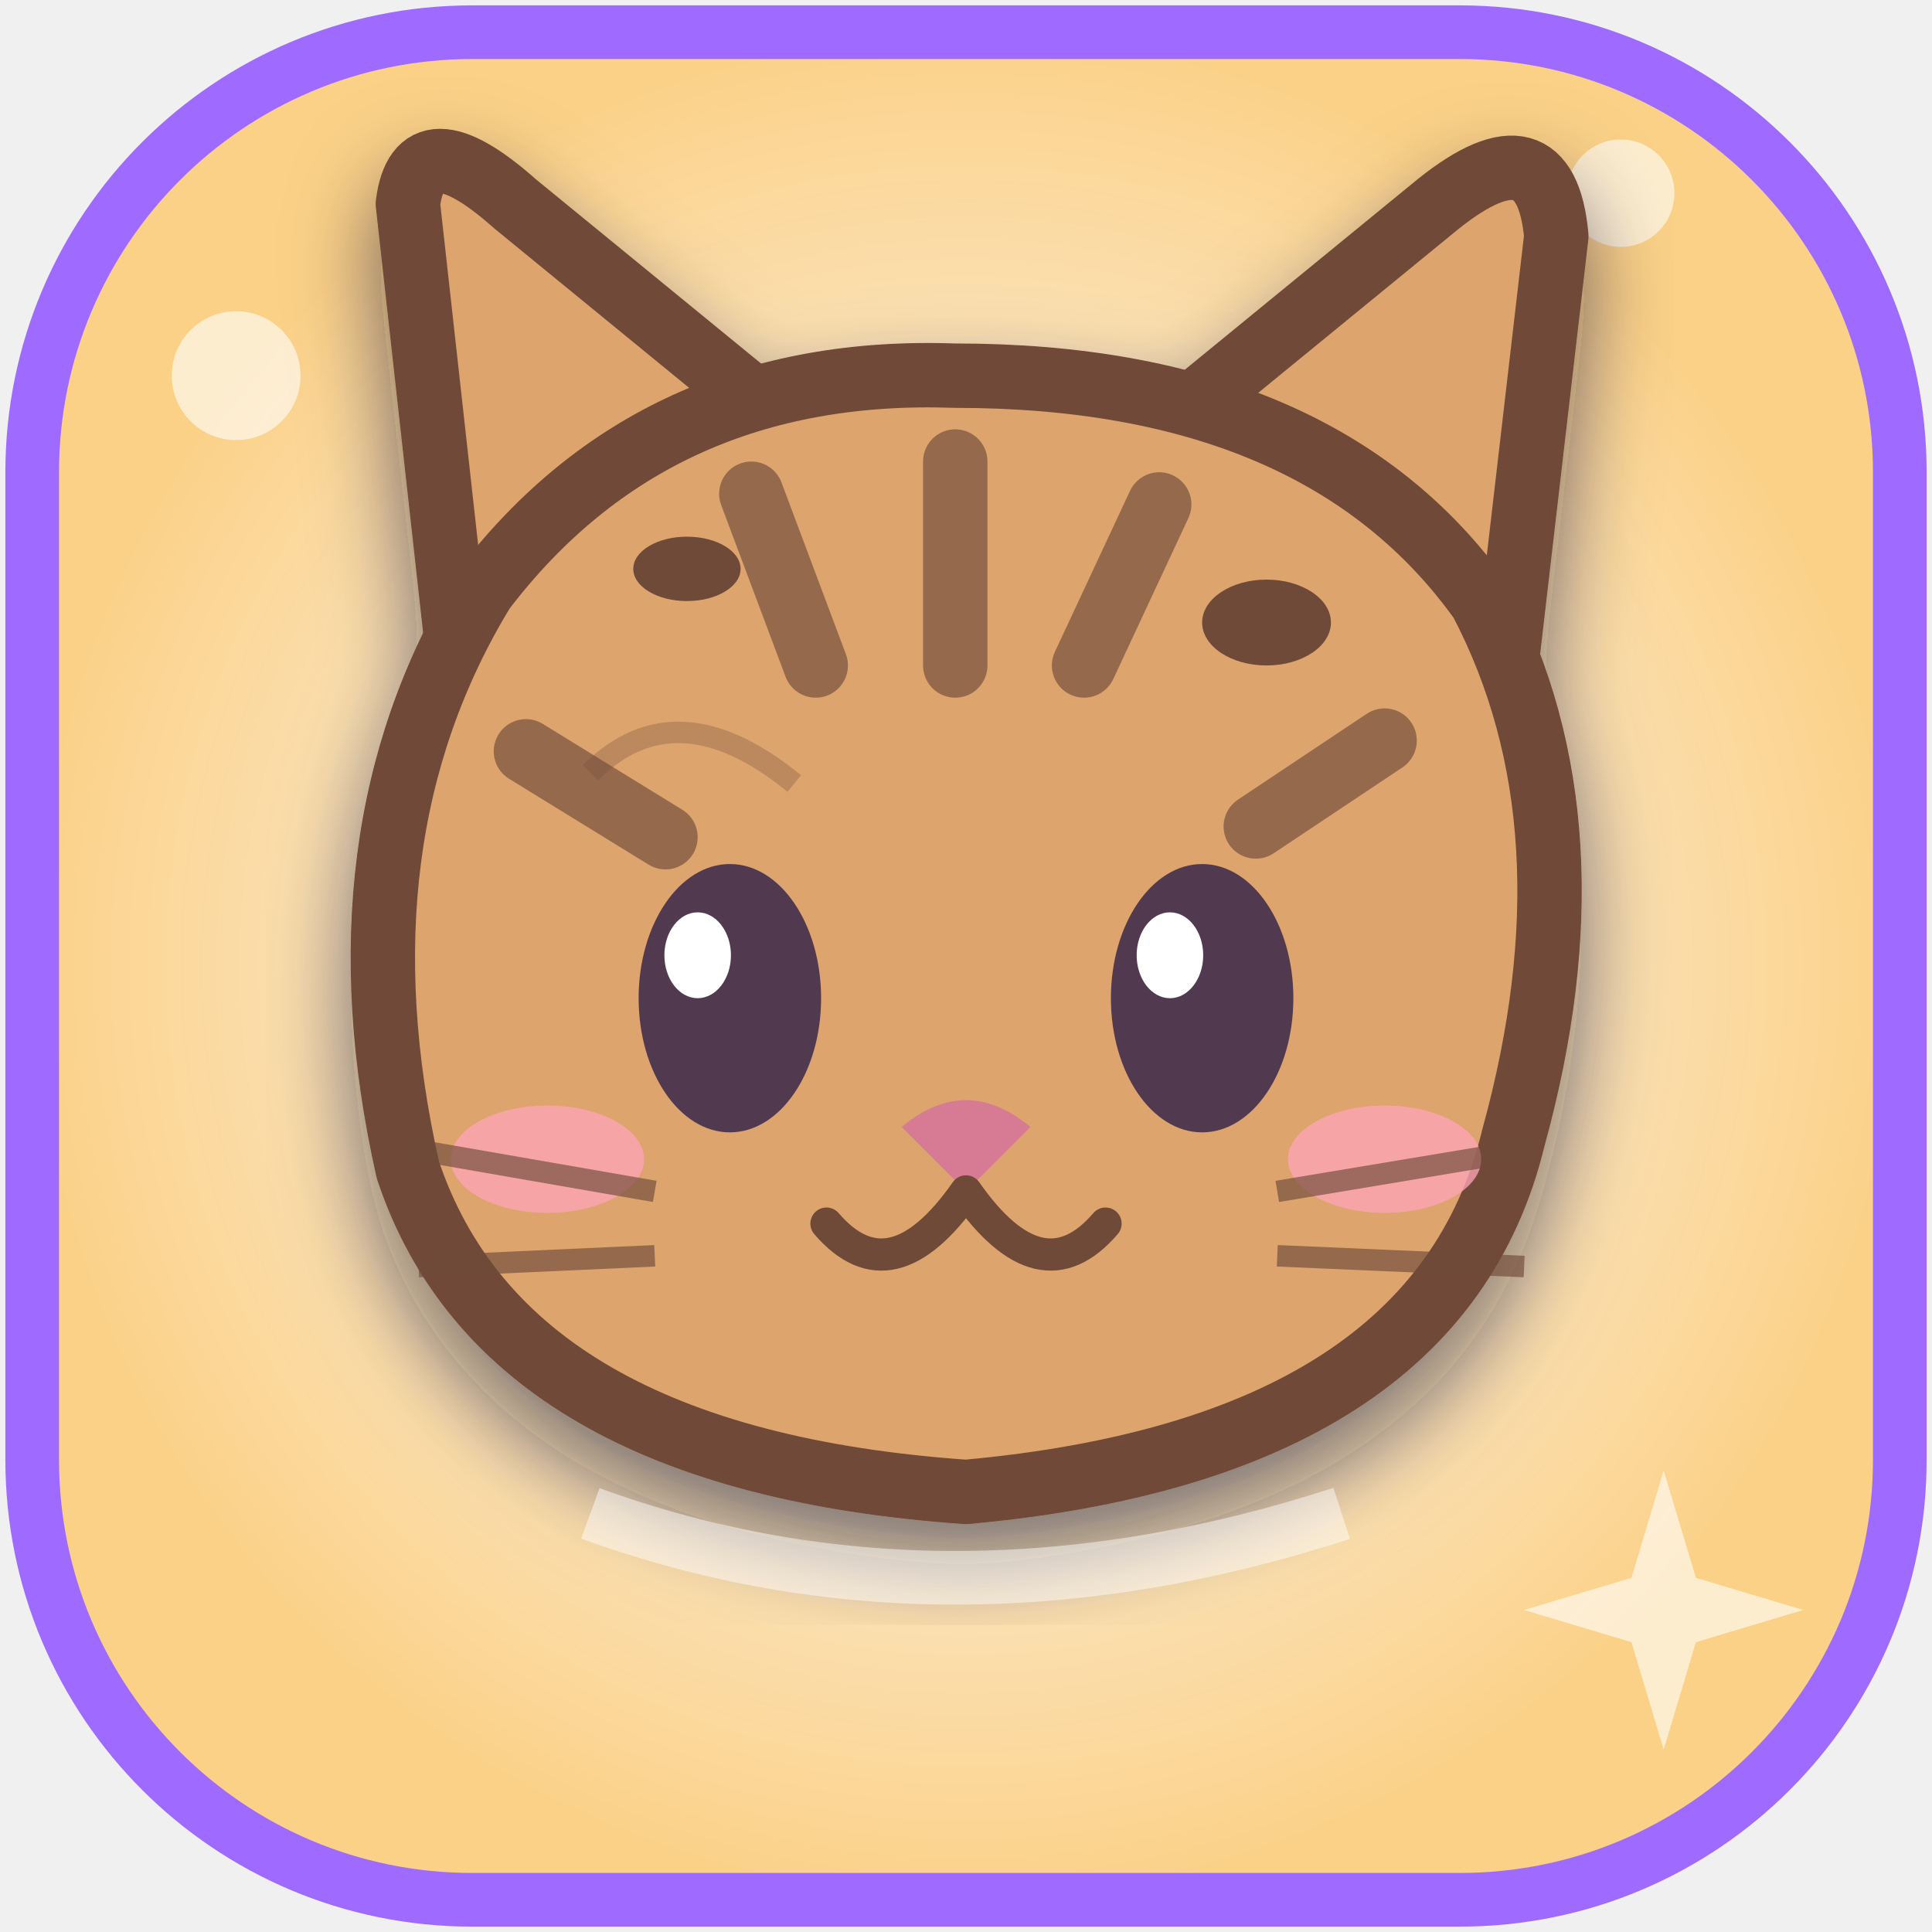
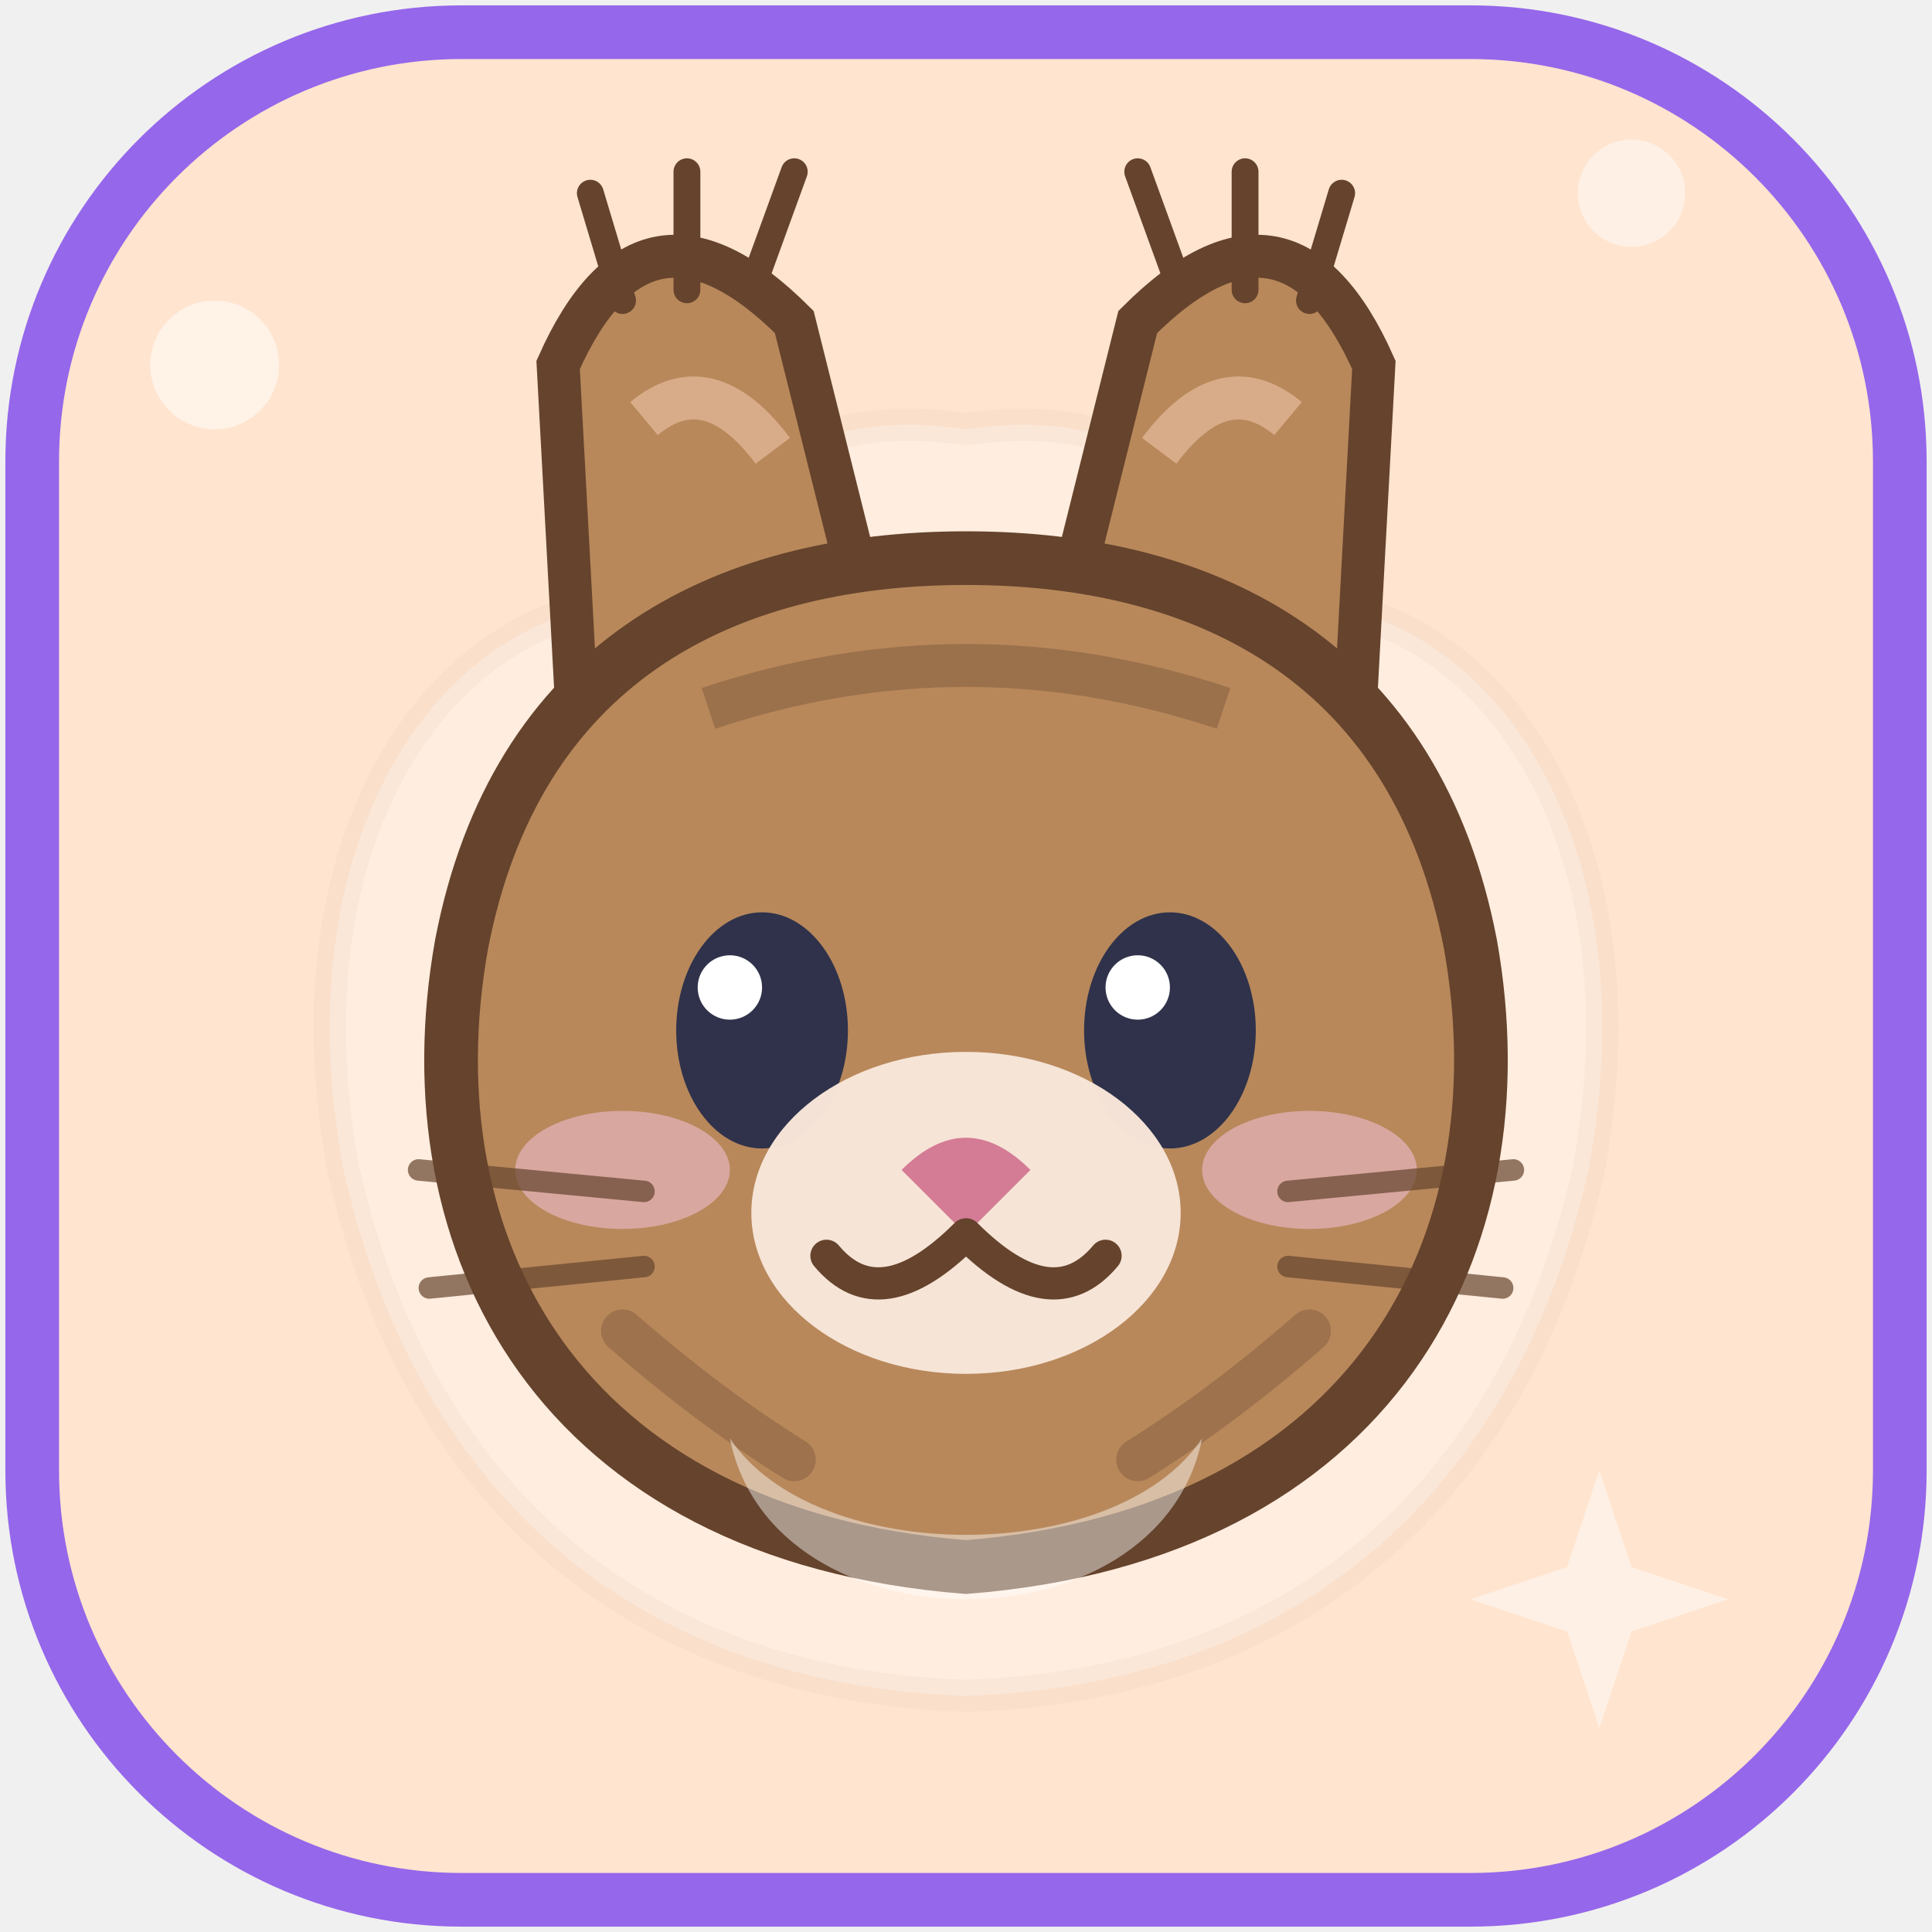
- <svg xmlns="http://www.w3.org/2000/svg" viewBox="0 0 180 180" role="img" aria-label="벵갈 고양이 아바타">
-   <defs>
-     <radialGradient id="bg">
-       <stop stop-color="#fff" stop-opacity=".8" />
-       <stop offset="1" stop-color="#FBD188" />
-     </radialGradient>
-     <filter id="s">
-       <feDropShadow dx="0" dy="4" stdDeviation="4" flood-color="#130938" flood-opacity=".55" />
-     </filter>
-   </defs>
-   <rect x="3" y="3" width="174" height="174" rx="41" fill="url(#bg)" stroke="#9E6AFF" stroke-width="5" />
-   <g opacity=".6" fill="#fff">
-     <circle cx="22" cy="35" r="6" />
-     <circle cx="151" cy="18" r="5" />
-     <path d="M155 137 l3 10 10 3 -10 3 -3 10 -3 -10 -10 -3 10 -3Z" />
-   </g>
-   <g filter="url(#s)" stroke="#704A38" stroke-width="6" stroke-linejoin="round">
-     <path d="M43 64 L38 19 Q39 11 48 19 L70 37 Z" fill="#DDA46E" />
-     <path d="M112 37 L134 19 Q144 11 145 22 L140 65 Z" fill="#DDA46E" />
-     <path d="M45 55 Q61 34 89 35 Q123 35 138 56 Q149 77 141 106 Q134 135 90 139 Q47 136 38 109 Q31 78 45 55 Z" fill="#DDA46E" />
-   </g>
-   <path d="M70 46 l6 16 M89 43 v19 M108 47 l-7 15 M49 70 l13 8 M129 69 l-12 8" fill="none" stroke="#704A38" stroke-width="6" stroke-linecap="round" opacity=".66" />
-   <ellipse cx="64" cy="53" rx="5" ry="3" fill="#704A38" />
-   <ellipse cx="118" cy="58" rx="6" ry="4" fill="#704A38" />
-   <path d="M55 72 Q63 64 74 73" stroke="#704A38" stroke-width="2" fill="none" opacity=".3" />
-   <ellipse cx="68" cy="93" rx="8.5" ry="12.5" fill="#513A4F" />
-   <ellipse cx="112" cy="93" rx="8.5" ry="12.5" fill="#513A4F" />
-   <ellipse cx="65" cy="89" rx="3.1" ry="4" fill="#fff" />
-   <ellipse cx="109" cy="89" rx="3.1" ry="4" fill="#fff" />
-   <ellipse cx="51" cy="108" rx="9" ry="5" fill="#FFA4B7" opacity=".77" />
-   <ellipse cx="129" cy="108" rx="9" ry="5" fill="#FFA4B7" opacity=".77" />
-   <path d="M84 105 Q90 100 96 105 L90 111Z" fill="#D77B95" />
-   <path d="M90 111 Q83 121 77 114 M90 111 Q97 121 103 114" fill="none" stroke="#704A38" stroke-width="3" stroke-linecap="round" />
-   <path d="M61 111 L38 107 M61 117 L39 118 M119 111 L143 107 M119 117 L142 118" fill="none" stroke="#704A38" stroke-width="2" opacity=".66" />
-   <path d="M55 141 Q88 153 125 141" fill="none" stroke="#ffffff" stroke-width="5" opacity=".48" />
+ <svg xmlns="http://www.w3.org/2000/svg" viewBox="0 0 180 180" role="img" aria-label="메인쿤 고양이 아바타">
+   <rect x="3" y="3" width="174" height="174" rx="40" fill="#FFE4CF" stroke="#9567EA" stroke-width="5" />
+   <circle cx="20" cy="34" r="6" fill="#fff" opacity="0.5" />
+   <circle cx="152" cy="18" r="5" fill="#fff" opacity="0.45" />
+   <path d="M149 137 l3 9 9 3 -9 3 -3 9 -3 -9 -9 -3 9 -3z" fill="#fff" opacity="0.45" />
+   <path d="M32 109 C26 77 42 55 62 56 C67 43 77 38 90 40 C103 38 113 43 118 56 C138 55 154 77 148 109 C141 140 120 157 90 158 C60 157 39 140 32 109 Z" fill="#FFFFFF" opacity="0.33" stroke="#65432C" stroke-opacity="0.1" stroke-width="3" />
+   <path d="M54 71 L52 34 Q60 16 74 30 L83 66 Z" fill="#B8885B" stroke="#65432C" stroke-width="4" />
+   <path d="M97 66 L106 30 Q120 16 128 34 L126 71 Z" fill="#B8885B" stroke="#65432C" stroke-width="4" />
+   <path d="M58 28 l-3 -10 m9 9 l0 -11 m6 11 l4 -11" stroke="#65432C" stroke-width="2.5" stroke-linecap="round" />
+   <path d="M122 28 l3 -10 m-9 9 l0 -11 m-6 11 l-4 -11" stroke="#65432C" stroke-width="2.5" stroke-linecap="round" />
+   <path d="M60 39 Q66 34 72 42" stroke="#D9AC89" stroke-width="4" fill="none" />
+   <path d="M120 39 Q114 34 108 42" stroke="#D9AC89" stroke-width="4" fill="none" />
+   <path d="M43 88 C48 62 67 52 90 52 C113 52 132 62 137 88 C142 116 128 143 90 146 C52 143 38 116 43 88 Z" fill="#B8885B" stroke="#65432C" stroke-width="5" />
+   <path d="M66 66 Q90 58 114 66" stroke="#65432C" stroke-width="4" fill="none" opacity="0.34" />
+   <path d="M58 124 Q66 131 74 136 M122 124 Q114 131 106 136" stroke="#65432C" stroke-width="4" stroke-linecap="round" opacity="0.32" />
+   <ellipse cx="71" cy="96" rx="8" ry="11" fill="#2F324A" />
+   <ellipse cx="109" cy="96" rx="8" ry="11" fill="#2F324A" />
+   <circle cx="68" cy="92" r="3" fill="#fff" />
+   <circle cx="106" cy="92" r="3" fill="#fff" />
+   <ellipse cx="58" cy="109" rx="10" ry="5.5" fill="#E9B8C4" opacity="0.65" />
+   <ellipse cx="122" cy="109" rx="10" ry="5.5" fill="#E9B8C4" opacity="0.65" />
+   <ellipse cx="90" cy="113" rx="20" ry="15" fill="#F7E5D8" opacity="0.98" />
+   <path d="M84 109 Q90 103 96 109 L90 115Z" fill="#D47B95" />
+   <path d="M90 115 Q82 123 77 117 M90 115 Q98 123 103 117" fill="none" stroke="#65432C" stroke-width="3" stroke-linecap="round" />
+   <path d="M60 111 L39 109 M60 118 L40 120 M120 111 L141 109 M120 118 L140 120" fill="none" stroke="#65432C" stroke-width="2" opacity="0.7" stroke-linecap="round" />
+   <path d="M68 134 C76 146 104 146 112 134 C108 154 72 154 68 134 Z" fill="#fff" opacity="0.45" />
</svg>
